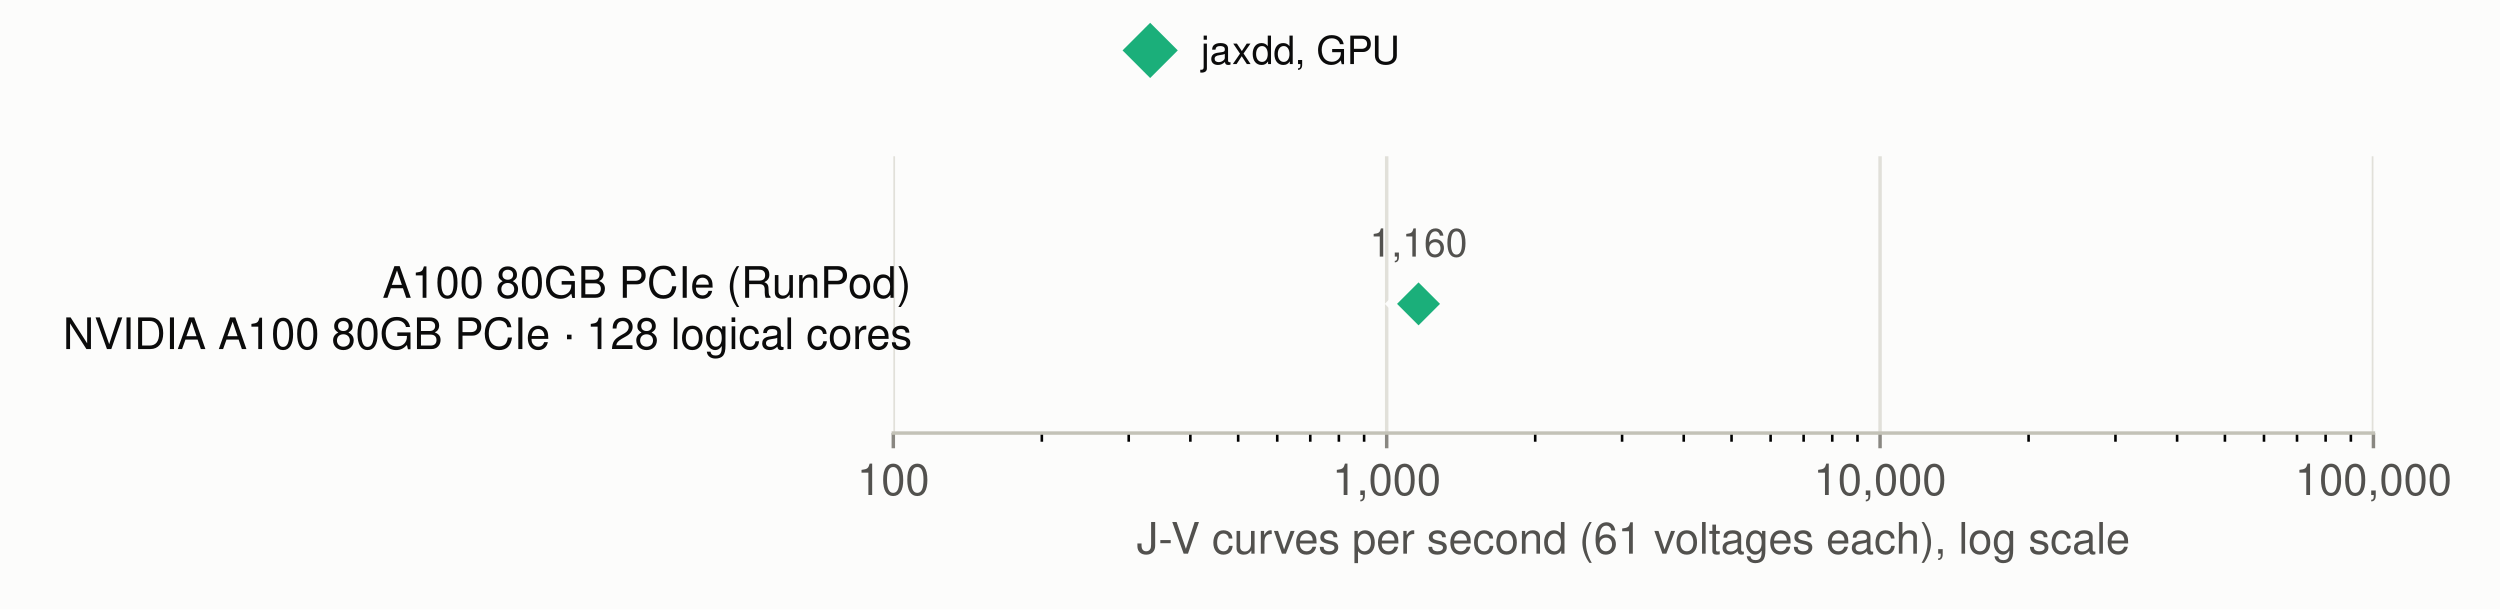
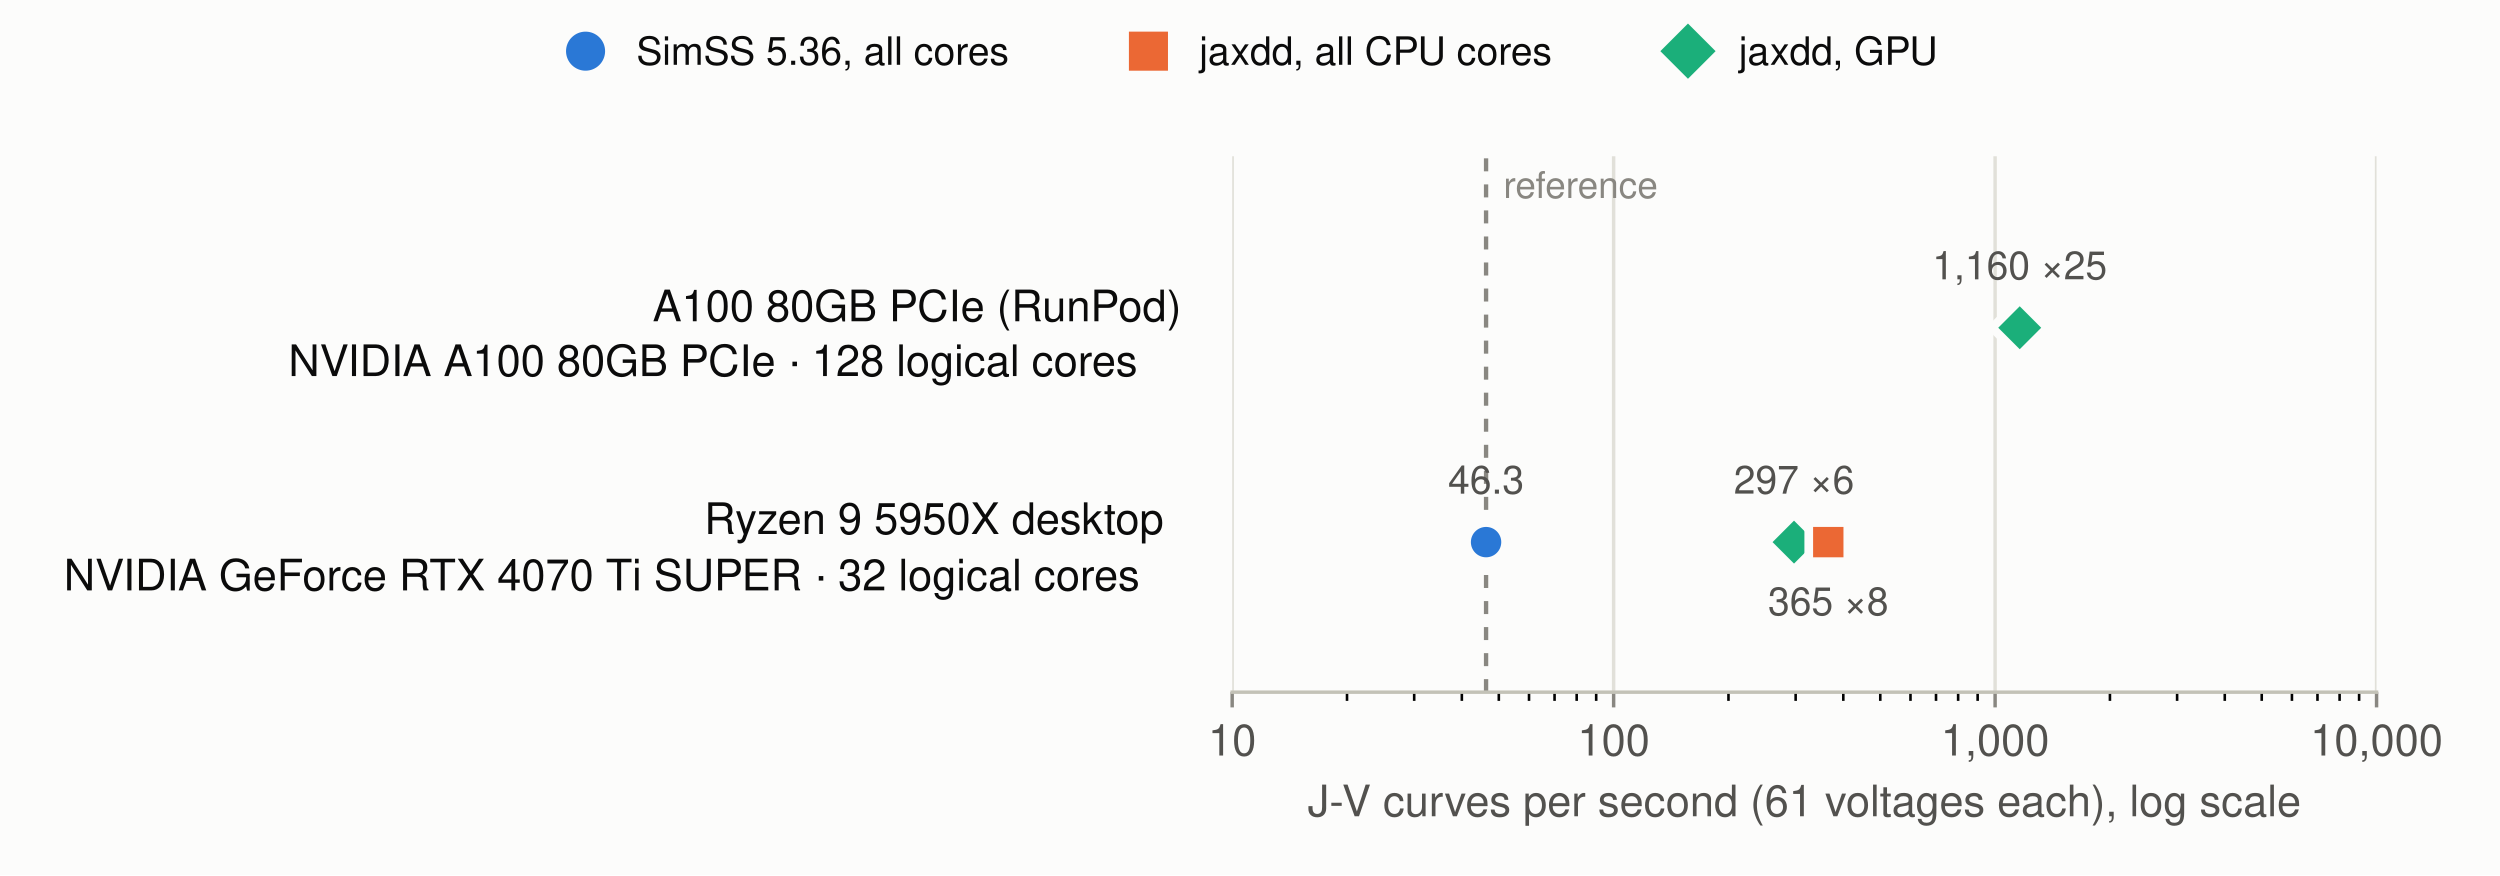
- <svg xmlns="http://www.w3.org/2000/svg" xmlns:xlink="http://www.w3.org/1999/xlink" width="576pt" height="140.4pt" viewBox="0 0 576 140.4" version="1.1">
+ <svg xmlns="http://www.w3.org/2000/svg" xmlns:xlink="http://www.w3.org/1999/xlink" width="576pt" height="201.6pt" viewBox="0 0 576 201.6" version="1.1">
  <defs>
    <style type="text/css">*{stroke-linejoin: round; stroke-linecap: butt}</style>
  </defs>
  <g id="figure_1">
    <g id="patch_1">
-       <path d="M 0 140.4  L 576 140.4  L 576 0  L 0 0  z " style="fill: #fcfcfb" />
+       <path d="M 0 201.6  L 576 201.6  L 576 0  L 0 0  z " style="fill: #fcfcfb" />
    </g>
    <g id="axes_1">
      <g id="patch_2">
-         <path d="M 205.82 99.775  L 546.84 99.775  L 546.84 36  L 205.82 36  z " style="fill: #fcfcfb" />
+         <path d="M 283.895 159.478  L 547.56 159.478  L 547.56 36  L 283.895 36  z " style="fill: #fcfcfb" />
      </g>
      <g id="matplotlib.axis_1">
        <g id="xtick_1">
          <g id="line2d_1">
-             <path d="M 205.82 99.775  L 205.82 36  " clip-path="url(#p8f80e18045)" style="fill: none; stroke: #e1e0d9; stroke-width: 0.8; stroke-linecap: square" />
+             <path d="M 283.895 159.478  L 283.895 36  " clip-path="url(#pb7e7ce7e79)" style="fill: none; stroke: #e1e0d9; stroke-width: 0.8; stroke-linecap: square" />
          </g>
          <g id="line2d_2">
            <defs>
-               <path id="mc3d005367c" d="M 0 0  L 0 3.5  " style="stroke: #898781; stroke-width: 0.8" />
+               <path id="m33e68b8d4f" d="M 0 0  L 0 3.5  " style="stroke: #898781; stroke-width: 0.8" />
            </defs>
            <g>
-               <use xlink:href="#mc3d005367c" x="205.82" y="99.775" style="fill: #898781; stroke: #898781; stroke-width: 0.8" />
+               <use xlink:href="#m33e68b8d4f" x="283.895" y="159.478" style="fill: #898781; stroke: #898781; stroke-width: 0.8" />
            </g>
          </g>
          <g id="text_1">
-             <text style="font-size: 10px; font-family: 'Segoe UI', 'Helvetica', 'Arial', 'DejaVu Sans', sans-serif; text-anchor: middle; fill: #52514e" x="205.82" y="114.055" transform="rotate(-0 205.82 114.0552)">100</text>
+             <text style="font-size: 10px; font-family: 'Segoe UI', 'Helvetica', 'Arial', 'DejaVu Sans', sans-serif; text-anchor: middle; fill: #52514e" x="283.895" y="174.075" transform="rotate(-0 283.895 174.0753)">10</text>
          </g>
        </g>
        <g id="xtick_2">
          <g id="line2d_3">
-             <path d="M 319.493 99.775  L 319.493 36  " clip-path="url(#p8f80e18045)" style="fill: none; stroke: #e1e0d9; stroke-width: 0.8; stroke-linecap: square" />
+             <path d="M 371.783 159.478  L 371.783 36  " clip-path="url(#pb7e7ce7e79)" style="fill: none; stroke: #e1e0d9; stroke-width: 0.8; stroke-linecap: square" />
          </g>
          <g id="line2d_4">
            <g>
-               <use xlink:href="#mc3d005367c" x="319.493" y="99.775" style="fill: #898781; stroke: #898781; stroke-width: 0.8" />
+               <use xlink:href="#m33e68b8d4f" x="371.783" y="159.478" style="fill: #898781; stroke: #898781; stroke-width: 0.8" />
            </g>
          </g>
          <g id="text_2">
-             <text style="font-size: 10px; font-family: 'Segoe UI', 'Helvetica', 'Arial', 'DejaVu Sans', sans-serif; text-anchor: middle; fill: #52514e" x="319.493" y="114.055" transform="rotate(-0 319.4933 114.0552)">1,000</text>
+             <text style="font-size: 10px; font-family: 'Segoe UI', 'Helvetica', 'Arial', 'DejaVu Sans', sans-serif; text-anchor: middle; fill: #52514e" x="371.783" y="174.075" transform="rotate(-0 371.7833 174.0753)">100</text>
          </g>
        </g>
        <g id="xtick_3">
          <g id="line2d_5">
-             <path d="M 433.167 99.775  L 433.167 36  " clip-path="url(#p8f80e18045)" style="fill: none; stroke: #e1e0d9; stroke-width: 0.8; stroke-linecap: square" />
+             <path d="M 459.672 159.478  L 459.672 36  " clip-path="url(#pb7e7ce7e79)" style="fill: none; stroke: #e1e0d9; stroke-width: 0.8; stroke-linecap: square" />
          </g>
          <g id="line2d_6">
            <g>
-               <use xlink:href="#mc3d005367c" x="433.167" y="99.775" style="fill: #898781; stroke: #898781; stroke-width: 0.8" />
+               <use xlink:href="#m33e68b8d4f" x="459.672" y="159.478" style="fill: #898781; stroke: #898781; stroke-width: 0.8" />
            </g>
          </g>
          <g id="text_3">
-             <text style="font-size: 10px; font-family: 'Segoe UI', 'Helvetica', 'Arial', 'DejaVu Sans', sans-serif; text-anchor: middle; fill: #52514e" x="433.167" y="114.055" transform="rotate(-0 433.1667 114.0552)">10,000</text>
+             <text style="font-size: 10px; font-family: 'Segoe UI', 'Helvetica', 'Arial', 'DejaVu Sans', sans-serif; text-anchor: middle; fill: #52514e" x="459.672" y="174.075" transform="rotate(-0 459.6717 174.0753)">1,000</text>
          </g>
        </g>
        <g id="xtick_4">
          <g id="line2d_7">
-             <path d="M 546.84 99.775  L 546.84 36  " clip-path="url(#p8f80e18045)" style="fill: none; stroke: #e1e0d9; stroke-width: 0.8; stroke-linecap: square" />
+             <path d="M 547.56 159.478  L 547.56 36  " clip-path="url(#pb7e7ce7e79)" style="fill: none; stroke: #e1e0d9; stroke-width: 0.8; stroke-linecap: square" />
          </g>
          <g id="line2d_8">
            <g>
-               <use xlink:href="#mc3d005367c" x="546.84" y="99.775" style="fill: #898781; stroke: #898781; stroke-width: 0.8" />
+               <use xlink:href="#m33e68b8d4f" x="547.56" y="159.478" style="fill: #898781; stroke: #898781; stroke-width: 0.8" />
            </g>
          </g>
          <g id="text_4">
-             <text style="font-size: 10px; font-family: 'Segoe UI', 'Helvetica', 'Arial', 'DejaVu Sans', sans-serif; text-anchor: middle; fill: #52514e" x="546.84" y="114.055" transform="rotate(-0 546.84 114.0552)">100,000</text>
+             <text style="font-size: 10px; font-family: 'Segoe UI', 'Helvetica', 'Arial', 'DejaVu Sans', sans-serif; text-anchor: middle; fill: #52514e" x="547.56" y="174.075" transform="rotate(-0 547.56 174.0753)">10,000</text>
          </g>
        </g>
        <g id="xtick_5">
          <g id="line2d_9">
            <defs>
-               <path id="mda3b954654" d="M 0 0  L 0 2  " style="stroke: #000000; stroke-width: 0.6" />
+               <path id="m7af7638c60" d="M 0 0  L 0 2  " style="stroke: #000000; stroke-width: 0.6" />
            </defs>
            <g>
-               <use xlink:href="#mda3b954654" x="240.039" y="99.775" style="stroke: #000000; stroke-width: 0.6" />
+               <use xlink:href="#m7af7638c60" x="310.352" y="159.478" style="stroke: #000000; stroke-width: 0.6" />
            </g>
          </g>
        </g>
        <g id="xtick_6">
          <g id="line2d_10">
            <g>
-               <use xlink:href="#mda3b954654" x="260.056" y="99.775" style="stroke: #000000; stroke-width: 0.6" />
+               <use xlink:href="#m7af7638c60" x="325.828" y="159.478" style="stroke: #000000; stroke-width: 0.6" />
            </g>
          </g>
        </g>
        <g id="xtick_7">
          <g id="line2d_11">
            <g>
-               <use xlink:href="#mda3b954654" x="274.258" y="99.775" style="stroke: #000000; stroke-width: 0.6" />
+               <use xlink:href="#m7af7638c60" x="336.809" y="159.478" style="stroke: #000000; stroke-width: 0.6" />
            </g>
          </g>
        </g>
        <g id="xtick_8">
          <g id="line2d_12">
            <g>
-               <use xlink:href="#mda3b954654" x="285.274" y="99.775" style="stroke: #000000; stroke-width: 0.6" />
+               <use xlink:href="#m7af7638c60" x="345.326" y="159.478" style="stroke: #000000; stroke-width: 0.6" />
            </g>
          </g>
        </g>
        <g id="xtick_9">
          <g id="line2d_13">
            <g>
-               <use xlink:href="#mda3b954654" x="294.275" y="99.775" style="stroke: #000000; stroke-width: 0.6" />
+               <use xlink:href="#m7af7638c60" x="352.285" y="159.478" style="stroke: #000000; stroke-width: 0.6" />
            </g>
          </g>
        </g>
        <g id="xtick_10">
          <g id="line2d_14">
            <g>
-               <use xlink:href="#mda3b954654" x="301.885" y="99.775" style="stroke: #000000; stroke-width: 0.6" />
+               <use xlink:href="#m7af7638c60" x="358.169" y="159.478" style="stroke: #000000; stroke-width: 0.6" />
            </g>
          </g>
        </g>
        <g id="xtick_11">
          <g id="line2d_15">
            <g>
-               <use xlink:href="#mda3b954654" x="308.477" y="99.775" style="stroke: #000000; stroke-width: 0.6" />
+               <use xlink:href="#m7af7638c60" x="363.266" y="159.478" style="stroke: #000000; stroke-width: 0.6" />
            </g>
          </g>
        </g>
        <g id="xtick_12">
          <g id="line2d_16">
            <g>
-               <use xlink:href="#mda3b954654" x="314.292" y="99.775" style="stroke: #000000; stroke-width: 0.6" />
+               <use xlink:href="#m7af7638c60" x="367.762" y="159.478" style="stroke: #000000; stroke-width: 0.6" />
            </g>
          </g>
        </g>
        <g id="xtick_13">
          <g id="line2d_17">
            <g>
-               <use xlink:href="#mda3b954654" x="353.712" y="99.775" style="stroke: #000000; stroke-width: 0.6" />
+               <use xlink:href="#m7af7638c60" x="398.24" y="159.478" style="stroke: #000000; stroke-width: 0.6" />
            </g>
          </g>
        </g>
        <g id="xtick_14">
          <g id="line2d_18">
            <g>
-               <use xlink:href="#mda3b954654" x="373.729" y="99.775" style="stroke: #000000; stroke-width: 0.6" />
+               <use xlink:href="#m7af7638c60" x="413.717" y="159.478" style="stroke: #000000; stroke-width: 0.6" />
            </g>
          </g>
        </g>
        <g id="xtick_15">
          <g id="line2d_19">
            <g>
-               <use xlink:href="#mda3b954654" x="387.931" y="99.775" style="stroke: #000000; stroke-width: 0.6" />
+               <use xlink:href="#m7af7638c60" x="424.697" y="159.478" style="stroke: #000000; stroke-width: 0.6" />
            </g>
          </g>
        </g>
        <g id="xtick_16">
          <g id="line2d_20">
            <g>
-               <use xlink:href="#mda3b954654" x="398.948" y="99.775" style="stroke: #000000; stroke-width: 0.6" />
+               <use xlink:href="#m7af7638c60" x="433.215" y="159.478" style="stroke: #000000; stroke-width: 0.6" />
            </g>
          </g>
        </g>
        <g id="xtick_17">
          <g id="line2d_21">
            <g>
-               <use xlink:href="#mda3b954654" x="407.948" y="99.775" style="stroke: #000000; stroke-width: 0.6" />
+               <use xlink:href="#m7af7638c60" x="440.174" y="159.478" style="stroke: #000000; stroke-width: 0.6" />
            </g>
          </g>
        </g>
        <g id="xtick_18">
          <g id="line2d_22">
            <g>
-               <use xlink:href="#mda3b954654" x="415.558" y="99.775" style="stroke: #000000; stroke-width: 0.6" />
+               <use xlink:href="#m7af7638c60" x="446.058" y="159.478" style="stroke: #000000; stroke-width: 0.6" />
            </g>
          </g>
        </g>
        <g id="xtick_19">
          <g id="line2d_23">
            <g>
-               <use xlink:href="#mda3b954654" x="422.151" y="99.775" style="stroke: #000000; stroke-width: 0.6" />
+               <use xlink:href="#m7af7638c60" x="451.154" y="159.478" style="stroke: #000000; stroke-width: 0.6" />
            </g>
          </g>
        </g>
        <g id="xtick_20">
          <g id="line2d_24">
            <g>
-               <use xlink:href="#mda3b954654" x="427.965" y="99.775" style="stroke: #000000; stroke-width: 0.6" />
+               <use xlink:href="#m7af7638c60" x="455.65" y="159.478" style="stroke: #000000; stroke-width: 0.6" />
            </g>
          </g>
        </g>
        <g id="xtick_21">
          <g id="line2d_25">
            <g>
-               <use xlink:href="#mda3b954654" x="467.386" y="99.775" style="stroke: #000000; stroke-width: 0.6" />
+               <use xlink:href="#m7af7638c60" x="486.129" y="159.478" style="stroke: #000000; stroke-width: 0.6" />
            </g>
          </g>
        </g>
        <g id="xtick_22">
          <g id="line2d_26">
            <g>
-               <use xlink:href="#mda3b954654" x="487.403" y="99.775" style="stroke: #000000; stroke-width: 0.6" />
+               <use xlink:href="#m7af7638c60" x="501.605" y="159.478" style="stroke: #000000; stroke-width: 0.6" />
            </g>
          </g>
        </g>
        <g id="xtick_23">
          <g id="line2d_27">
            <g>
-               <use xlink:href="#mda3b954654" x="501.605" y="99.775" style="stroke: #000000; stroke-width: 0.6" />
+               <use xlink:href="#m7af7638c60" x="512.586" y="159.478" style="stroke: #000000; stroke-width: 0.6" />
            </g>
          </g>
        </g>
        <g id="xtick_24">
          <g id="line2d_28">
            <g>
-               <use xlink:href="#mda3b954654" x="512.621" y="99.775" style="stroke: #000000; stroke-width: 0.6" />
+               <use xlink:href="#m7af7638c60" x="521.103" y="159.478" style="stroke: #000000; stroke-width: 0.6" />
            </g>
          </g>
        </g>
        <g id="xtick_25">
          <g id="line2d_29">
            <g>
-               <use xlink:href="#mda3b954654" x="521.622" y="99.775" style="stroke: #000000; stroke-width: 0.6" />
+               <use xlink:href="#m7af7638c60" x="528.062" y="159.478" style="stroke: #000000; stroke-width: 0.6" />
            </g>
          </g>
        </g>
        <g id="xtick_26">
          <g id="line2d_30">
            <g>
-               <use xlink:href="#mda3b954654" x="529.232" y="99.775" style="stroke: #000000; stroke-width: 0.6" />
+               <use xlink:href="#m7af7638c60" x="533.946" y="159.478" style="stroke: #000000; stroke-width: 0.6" />
            </g>
          </g>
        </g>
        <g id="xtick_27">
          <g id="line2d_31">
            <g>
-               <use xlink:href="#mda3b954654" x="535.824" y="99.775" style="stroke: #000000; stroke-width: 0.6" />
+               <use xlink:href="#m7af7638c60" x="539.043" y="159.478" style="stroke: #000000; stroke-width: 0.6" />
            </g>
          </g>
        </g>
        <g id="xtick_28">
          <g id="line2d_32">
            <g>
-               <use xlink:href="#mda3b954654" x="541.639" y="99.775" style="stroke: #000000; stroke-width: 0.6" />
+               <use xlink:href="#m7af7638c60" x="543.538" y="159.478" style="stroke: #000000; stroke-width: 0.6" />
            </g>
          </g>
        </g>
        <g id="text_5">
-           <text style="font-size: 10px; font-family: 'Segoe UI', 'Helvetica', 'Arial', 'DejaVu Sans', sans-serif; text-anchor: middle; fill: #52514e" x="376.33" y="127.563" transform="rotate(-0 376.33 127.5629)">J-V curves per second (61 voltages each), log scale</text>
+           <text style="font-size: 10px; font-family: 'Segoe UI', 'Helvetica', 'Arial', 'DejaVu Sans', sans-serif; text-anchor: middle; fill: #52514e" x="415.728" y="188.076" transform="rotate(-0 415.7275 188.0761)">J-V curves per second (61 voltages each), log scale</text>
        </g>
      </g>
      <g id="matplotlib.axis_2">
        <g id="ytick_1">
          <g id="line2d_33" />
          <g id="text_6">
-             <text style="font-size: 10px; font-family: 'Segoe UI', 'Helvetica', 'Arial', 'DejaVu Sans', sans-serif; fill: #0b0b0b" transform="translate(88.11062 68.60623)">A100 80GB PCIe (RunPod)</text>
-             <text style="font-size: 10px; font-family: 'Segoe UI', 'Helvetica', 'Arial', 'DejaVu Sans', sans-serif; fill: #0b0b0b" transform="translate(14.50125 80.42596)">NVIDIA A100 80GB PCIe · 128 logical cores</text>
-           </g>
-         </g>
+             <text style="font-size: 10px; font-family: 'Segoe UI', 'Helvetica', 'Arial', 'DejaVu Sans', sans-serif; fill: #0b0b0b" transform="translate(162.2497 123.0336)">Ryzen 9 5950X desktop</text>
+             <text style="font-size: 10px; font-family: 'Segoe UI', 'Helvetica', 'Arial', 'DejaVu Sans', sans-serif; fill: #0b0b0b" transform="translate(14.69969 136.0336)">NVIDIA GeForce RTX 4070 Ti SUPER · 32 logical cores</text>
+           </g>
+         </g>
+         <g id="ytick_2">
+           <g id="line2d_34" />
+           <g id="text_7">
+             <text style="font-size: 10px; font-family: 'Segoe UI', 'Helvetica', 'Arial', 'DejaVu Sans', sans-serif; fill: #0b0b0b" transform="translate(150.3638 74.02301)">A100 80GB PCIe (RunPod)</text>
+             <text style="font-size: 10px; font-family: 'Segoe UI', 'Helvetica', 'Arial', 'DejaVu Sans', sans-serif; fill: #0b0b0b" transform="translate(66.44344 86.64254)">NVIDIA A100 80GB PCIe · 128 logical cores</text>
+           </g>
+         </g>
+       </g>
+       <g id="line2d_35">
+         <path d="M 342.391 159.478  L 342.391 36  " clip-path="url(#pb7e7ce7e79)" style="fill: none; stroke-dasharray: 3,3; stroke-dashoffset: 0; stroke: #898781" />
      </g>
      <g id="patch_3">
-         <path d="M 205.82 99.775  L 546.84 99.775  " style="fill: none; stroke: #c3c2b7; stroke-width: 0.8; stroke-linejoin: miter; stroke-linecap: square" />
-       </g>
-       <g id="line2d_34">
-         <defs>
-           <path id="mbe2396f638" d="M 0 6.364  L 6.364 0  L 0 -6.364  L -6.364 0  z " style="stroke: #fcfcfb; stroke-width: 2; stroke-linejoin: miter" />
-         </defs>
-         <g clip-path="url(#p8f80e18045)">
-           <use xlink:href="#mbe2396f638" x="326.828" y="70.013" style="fill: #1baf7a; stroke: #fcfcfb; stroke-width: 2; stroke-linejoin: miter" />
-         </g>
-       </g>
-       <g id="text_7">
-         <text style="font-size: 9px; font-family: 'Segoe UI', 'Helvetica', 'Arial', 'DejaVu Sans', sans-serif; text-anchor: middle; fill: #52514e" x="326.828" y="59.119" transform="rotate(-0 326.8278 59.11927)">1,160</text>
+         <path d="M 283.895 159.478  L 547.56 159.478  " style="fill: none; stroke: #c3c2b7; stroke-width: 0.8; stroke-linejoin: miter; stroke-linecap: square" />
+       </g>
+       <g id="line2d_36">
+         <defs>
+           <path id="m1a395ab022" d="M -0 6.364  L 6.364 0  L 0 -6.364  L -6.364 -0  z " style="stroke: #fcfcfb; stroke-width: 2; stroke-linejoin: miter" />
+         </defs>
+         <g clip-path="url(#pb7e7ce7e79)">
+           <use xlink:href="#m1a395ab022" x="413.341" y="124.904" style="fill: #1baf7a; stroke: #fcfcfb; stroke-width: 2; stroke-linejoin: miter" />
+         </g>
+       </g>
+       <g id="text_8">
+         <text style="font-size: 9px; font-family: 'Segoe UI', 'Helvetica', 'Arial', 'DejaVu Sans', sans-serif; text-anchor: middle; fill: #52514e" x="413.341" y="113.742" transform="rotate(-0 413.3414 113.7418)">297  ×6</text>
+       </g>
+       <g id="line2d_37">
+         <defs>
+           <path id="m0464dec056" d="M -4.5 4.5  L 4.5 4.5  L 4.5 -4.5  L -4.5 -4.5  z " style="stroke: #fcfcfb; stroke-width: 2; stroke-linejoin: miter" />
+         </defs>
+         <g clip-path="url(#pb7e7ce7e79)">
+           <use xlink:href="#m0464dec056" x="421.235" y="124.904" style="fill: #eb6834; stroke: #fcfcfb; stroke-width: 2; stroke-linejoin: miter" />
+         </g>
+       </g>
+       <g id="text_9">
+         <text style="font-size: 9px; font-family: 'Segoe UI', 'Helvetica', 'Arial', 'DejaVu Sans', sans-serif; text-anchor: middle; fill: #52514e" x="421.235" y="141.742" transform="rotate(-0 421.2355 141.7418)">365  ×8</text>
+       </g>
+       <g id="line2d_38">
+         <defs>
+           <path id="m53a8e16448" d="M 0 4.5  C 1.193 4.5 2.338 4.026 3.182 3.182  C 4.026 2.338 4.5 1.193 4.5 0  C 4.5 -1.193 4.026 -2.338 3.182 -3.182  C 2.338 -4.026 1.193 -4.5 0 -4.5  C -1.193 -4.5 -2.338 -4.026 -3.182 -3.182  C -4.026 -2.338 -4.5 -1.193 -4.5 0  C -4.5 1.193 -4.026 2.338 -3.182 3.182  C -2.338 4.026 -1.193 4.5 0 4.5  z " style="stroke: #fcfcfb; stroke-width: 2" />
+         </defs>
+         <g clip-path="url(#pb7e7ce7e79)">
+           <use xlink:href="#m53a8e16448" x="342.391" y="124.904" style="fill: #2a78d6; stroke: #fcfcfb; stroke-width: 2" />
+         </g>
+       </g>
+       <g id="text_10">
+         <text style="font-size: 9px; font-family: 'Segoe UI', 'Helvetica', 'Arial', 'DejaVu Sans', sans-serif; text-anchor: middle; fill: #52514e" x="342.391" y="113.742" transform="rotate(-0 342.3912 113.7418)">46.3</text>
+       </g>
+       <g id="line2d_39">
+         <g clip-path="url(#pb7e7ce7e79)">
+           <use xlink:href="#m1a395ab022" x="465.342" y="75.513" style="fill: #1baf7a; stroke: #fcfcfb; stroke-width: 2; stroke-linejoin: miter" />
+         </g>
+       </g>
+       <g id="text_11">
+         <text style="font-size: 9px; font-family: 'Segoe UI', 'Helvetica', 'Arial', 'DejaVu Sans', sans-serif; text-anchor: middle; fill: #52514e" x="465.342" y="64.351" transform="rotate(-0 465.3424 64.35074)">1,160  ×25</text>
+       </g>
+       <g id="text_12">
+         <text style="font-size: 8.5px; font-family: 'Segoe UI', 'Helvetica', 'Arial', 'DejaVu Sans', sans-serif; text-anchor: start; fill: #898781" x="346.391" y="45.617" transform="rotate(-0 346.3912 45.617)">reference</text>
      </g>
    </g>
    <g id="legend_1">
-       <g id="line2d_35">
-         <defs>
-           <path id="m21abdc2f91" d="M 0 5.657  L 5.657 0  L 0 -5.657  L -5.657 0  z " style="stroke: #1baf7a; stroke-linejoin: miter" />
+       <g id="line2d_40">
+         <defs>
+           <path id="m594f2c81a6" d="M 0 4  C 1.061 4 2.078 3.579 2.828 2.828  C 3.579 2.078 4 1.061 4 0  C 4 -1.061 3.579 -2.078 2.828 -2.828  C 2.078 -3.579 1.061 -4 0 -4  C -1.061 -4 -2.078 -3.579 -2.828 -2.828  C -3.579 -2.078 -4 -1.061 -4 0  C -4 1.061 -3.579 2.078 -2.828 2.828  C -2.078 3.579 -1.061 4 0 4  z " style="stroke: #2a78d6" />
        </defs>
        <g>
-           <use xlink:href="#m21abdc2f91" x="264.997" y="11.613" style="fill: #1baf7a; stroke: #1baf7a; stroke-linejoin: miter" />
-         </g>
-       </g>
-       <g id="text_8">
-         <text style="font-size: 9px; font-family: 'Segoe UI', 'Helvetica', 'Arial', 'DejaVu Sans', sans-serif; text-anchor: start; fill: #0b0b0b" x="276.697" y="14.763" transform="rotate(-0 276.6973 14.76281)">jaxdd, GPU</text>
+           <use xlink:href="#m594f2c81a6" x="134.914" y="11.789" style="fill: #2a78d6; stroke: #2a78d6" />
+         </g>
+       </g>
+       <g id="text_13">
+         <text style="font-size: 9px; font-family: 'Segoe UI', 'Helvetica', 'Arial', 'DejaVu Sans', sans-serif; text-anchor: start; fill: #0b0b0b" x="146.614" y="14.939" transform="rotate(-0 146.6135 14.93859)">SimSS 5.36, all cores</text>
+       </g>
+       <g id="line2d_41">
+         <defs>
+           <path id="m5bd07fb654" d="M -4 4  L 4 4  L 4 -4  L -4 -4  z " style="stroke: #eb6834; stroke-linejoin: miter" />
+         </defs>
+         <g>
+           <use xlink:href="#m5bd07fb654" x="264.601" y="11.789" style="fill: #eb6834; stroke: #eb6834; stroke-linejoin: miter" />
+         </g>
+       </g>
+       <g id="text_14">
+         <text style="font-size: 9px; font-family: 'Segoe UI', 'Helvetica', 'Arial', 'DejaVu Sans', sans-serif; text-anchor: start; fill: #0b0b0b" x="276.301" y="14.939" transform="rotate(-0 276.3007 14.93859)">jaxdd, all CPU cores</text>
+       </g>
+       <g id="line2d_42">
+         <defs>
+           <path id="m4819ad7e29" d="M -0 5.657  L 5.657 0  L 0 -5.657  L -5.657 -0  z " style="stroke: #1baf7a; stroke-linejoin: miter" />
+         </defs>
+         <g>
+           <use xlink:href="#m4819ad7e29" x="388.909" y="11.789" style="fill: #1baf7a; stroke: #1baf7a; stroke-linejoin: miter" />
+         </g>
+       </g>
+       <g id="text_15">
+         <text style="font-size: 9px; font-family: 'Segoe UI', 'Helvetica', 'Arial', 'DejaVu Sans', sans-serif; text-anchor: start; fill: #0b0b0b" x="400.609" y="14.939" transform="rotate(-0 400.609 14.93859)">jaxdd, GPU</text>
      </g>
    </g>
  </g>
  <defs>
-     <clipPath id="p8f80e18045">
-       <rect x="205.82" y="36" width="341.02" height="63.775" />
+     <clipPath id="pb7e7ce7e79">
+       <rect x="283.895" y="36" width="263.665" height="123.478" />
    </clipPath>
  </defs>
</svg>
